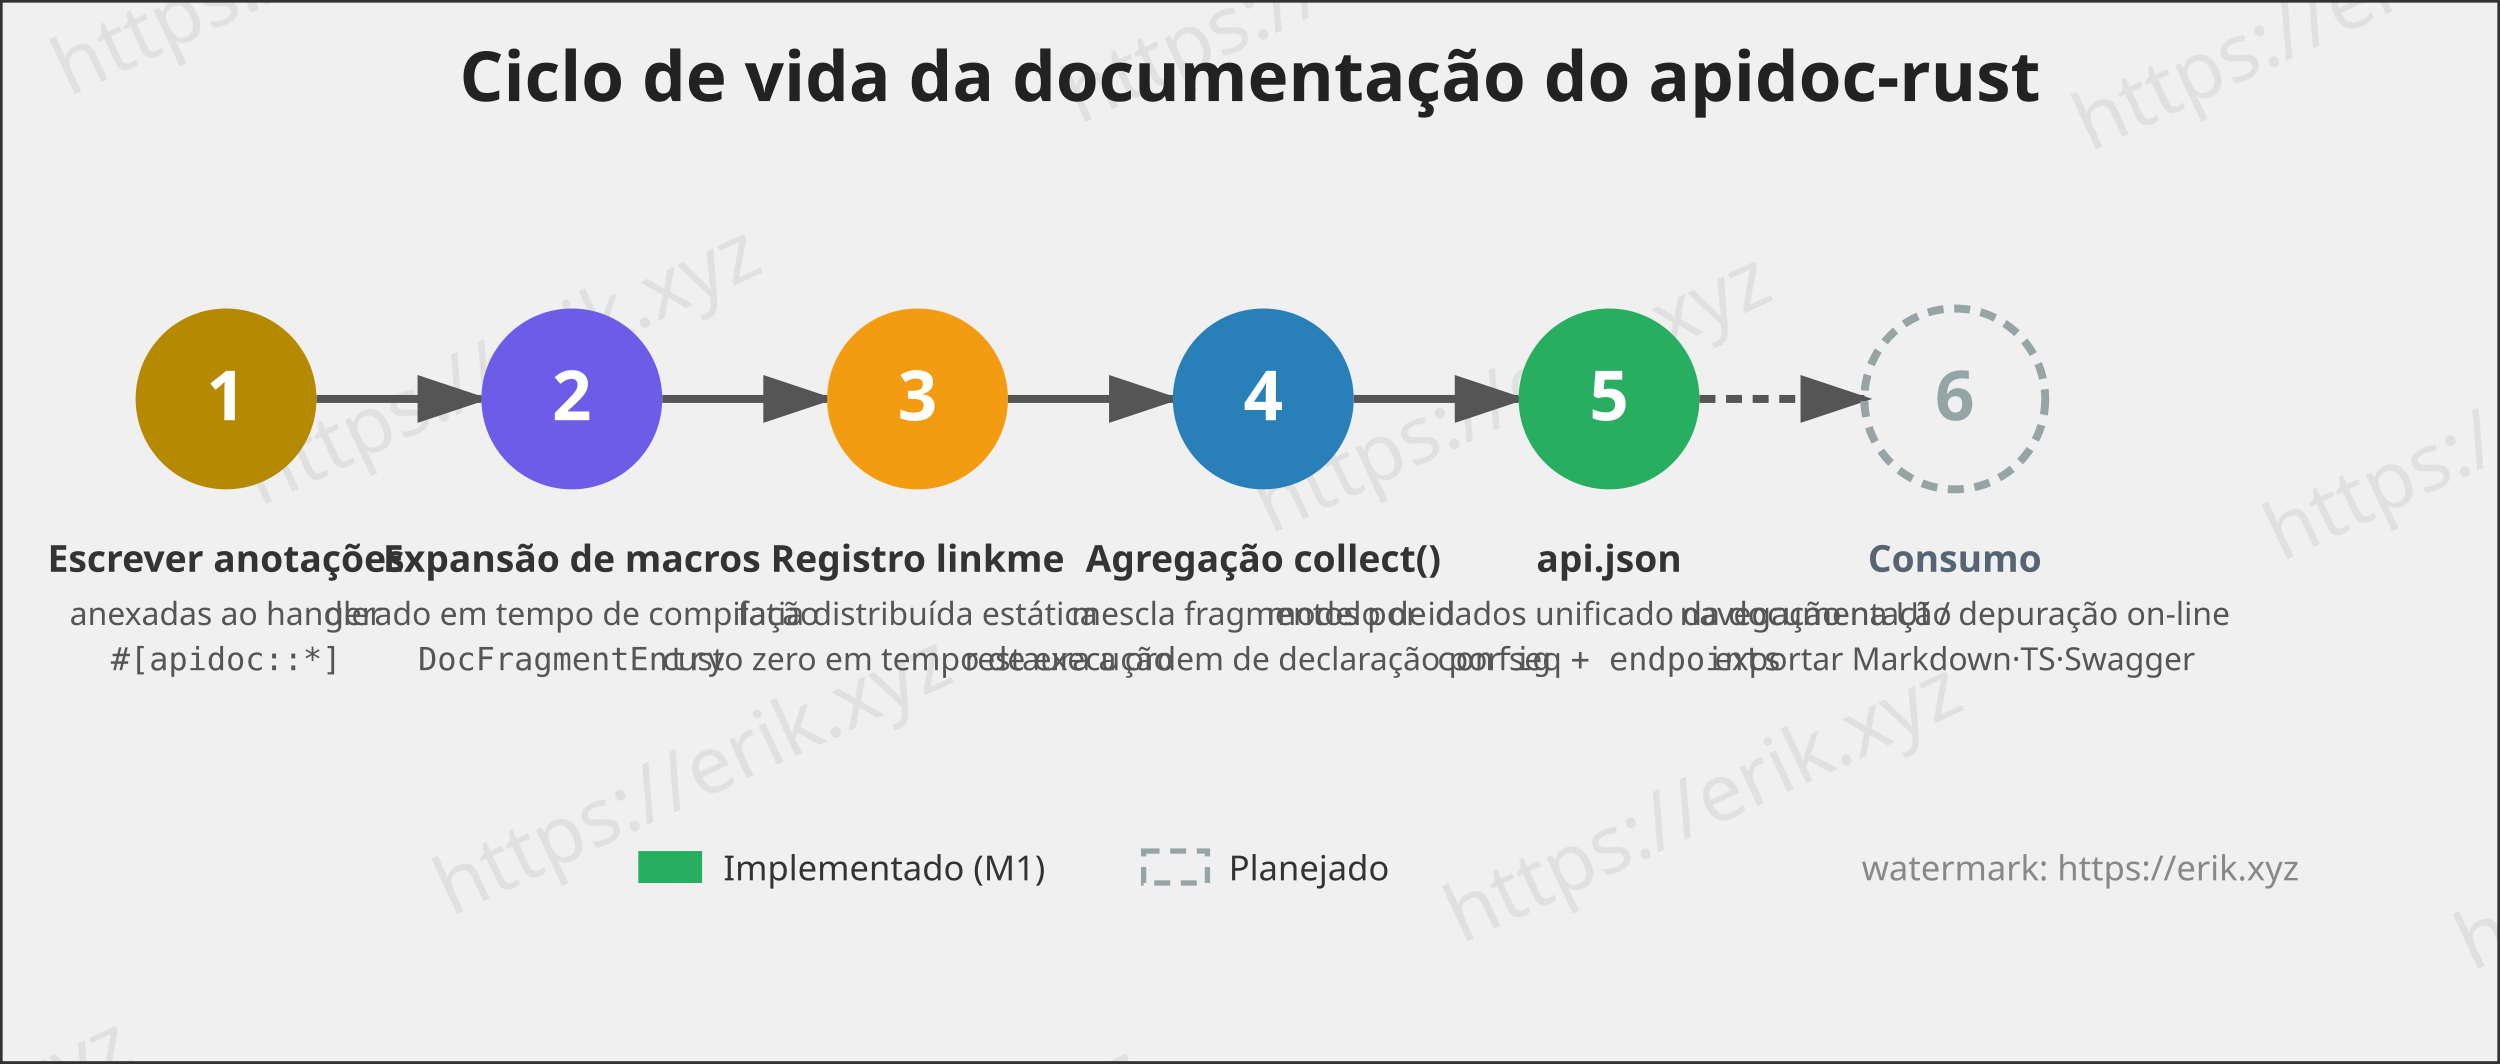
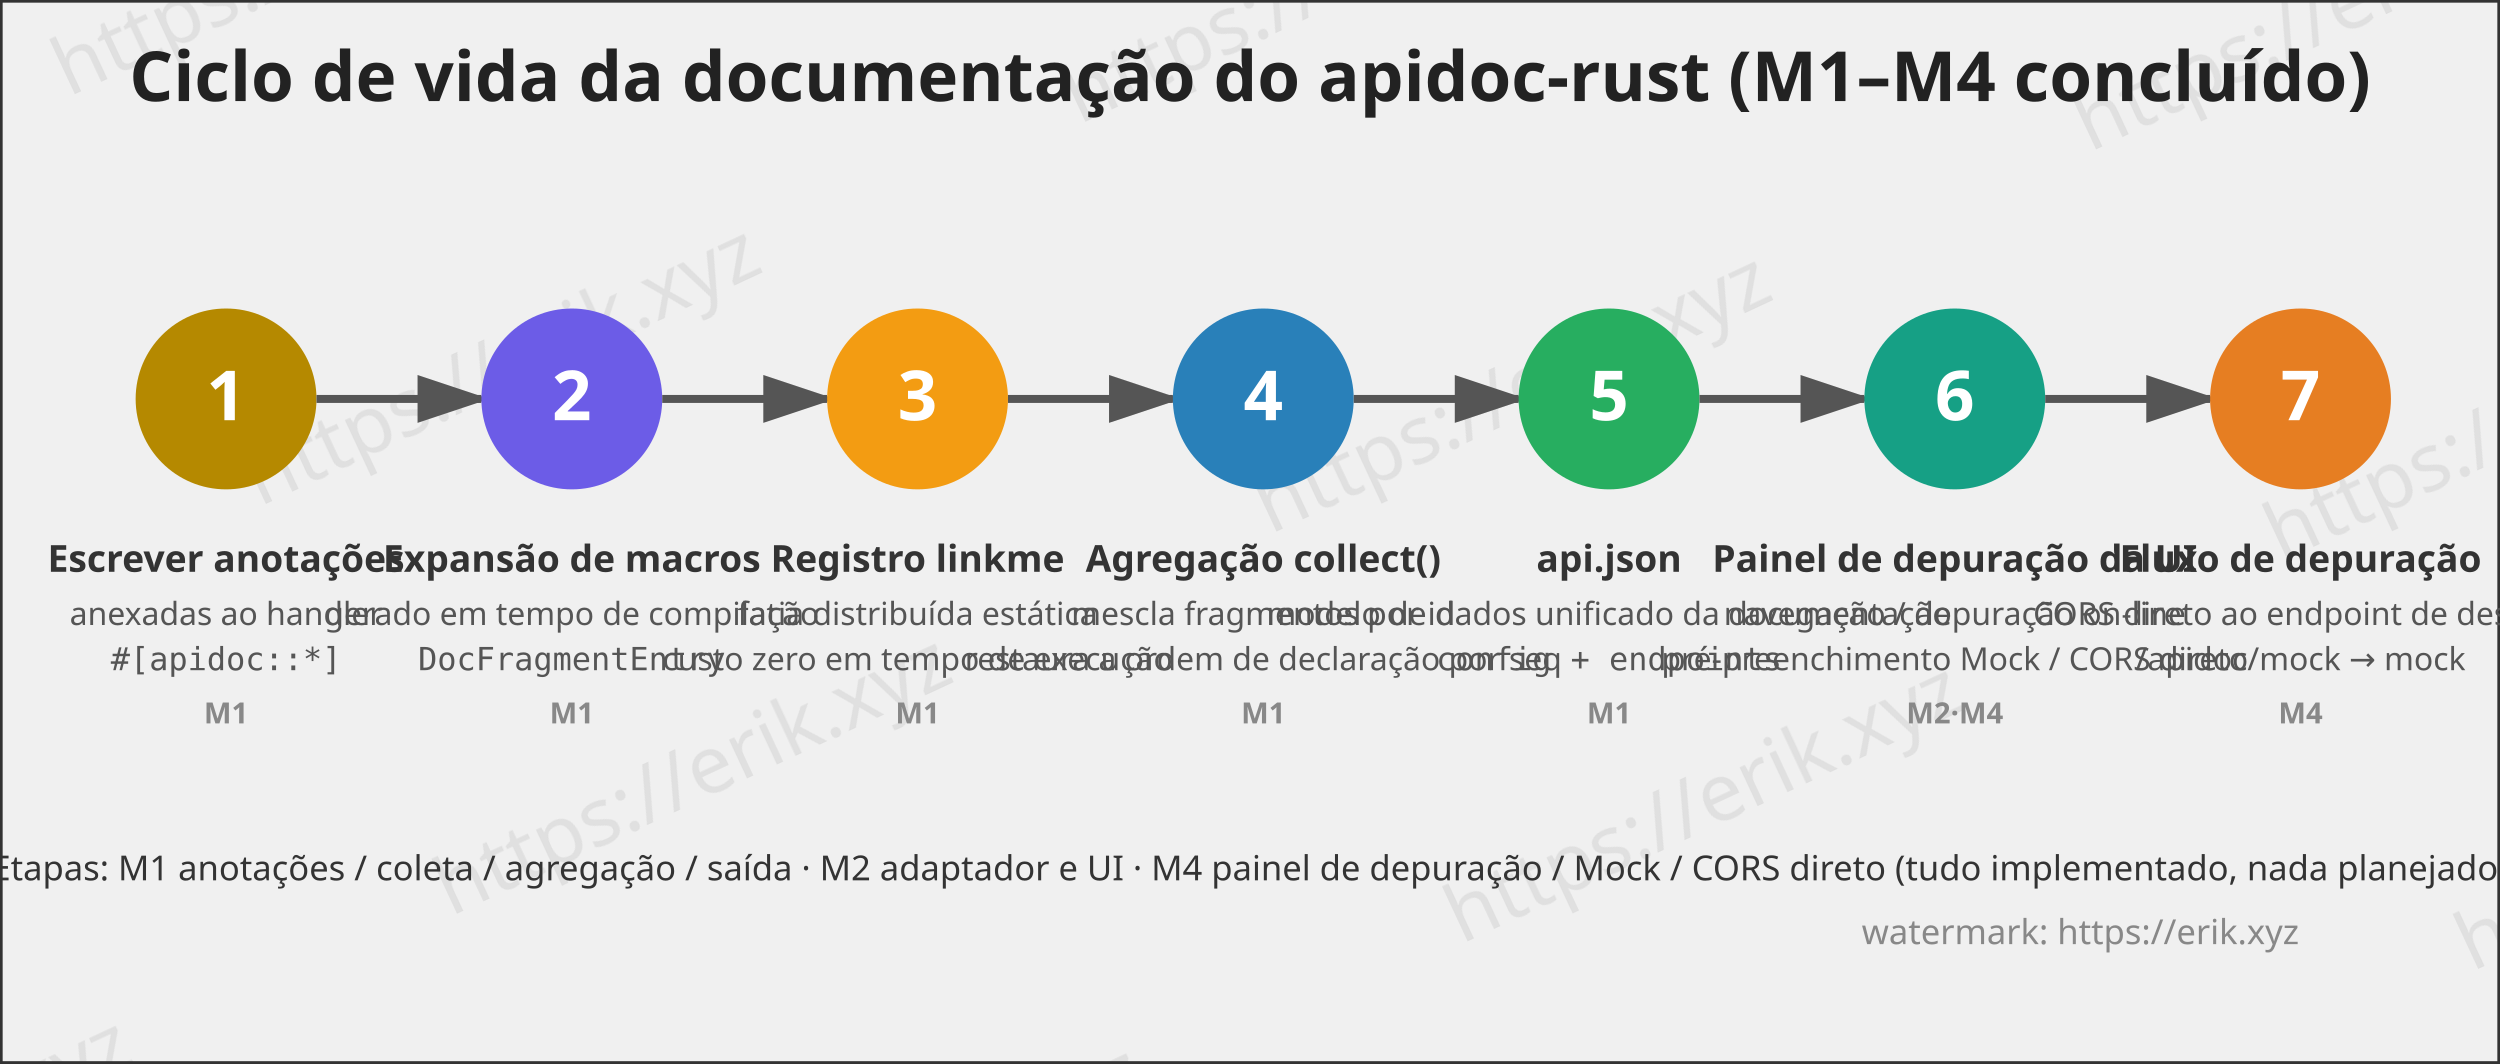
<svg xmlns="http://www.w3.org/2000/svg" viewBox="0 0 940 400" font-family="sans-serif">
  <defs>
    <pattern id="wm" width="340" height="170" patternUnits="userSpaceOnUse" patternTransform="rotate(-25)">
      <text x="8" y="44" font-size="30" fill="#888888" opacity="0.15">https://erik.xyz</text>
    </pattern>
    <marker id="arrow" markerWidth="10" markerHeight="10" refX="8" refY="3" orient="auto">
      <path d="M0,0 L0,6 L9,3 z" fill="#555" />
    </marker>
  </defs>
  <rect width="940" height="400" fill="url(#wm)" />
  <rect x="0" y="0" width="940" height="400" fill="none" stroke="#333" stroke-width="2" />
-   <text x="470" y="38" text-anchor="middle" font-size="26" font-weight="bold" fill="#222">Ciclo de vida da documentação do apidoc-rust</text>
+   <text x="470" y="38" text-anchor="middle" font-size="26" font-weight="bold" fill="#222">Ciclo de vida da documentação do apidoc-rust (M1–M4 concluído)</text>
  <circle cx="85" cy="150" r="34" fill="#b58900" />
  <text x="85" y="158" text-anchor="middle" font-size="26" fill="#fff" font-weight="bold">1</text>
  <text x="85" y="215" text-anchor="middle" font-size="14" font-weight="bold" fill="#333">Escrever anotações</text>
  <text x="85" y="235" text-anchor="middle" font-size="12" fill="#555">anexadas ao handler</text>
  <text x="85" y="252" text-anchor="middle" font-size="12" fill="#555" font-family="monospace">#[apidoc::*]</text>
+   <text x="85" y="272" text-anchor="middle" font-size="11" fill="#888" font-weight="bold">M1</text>
  <line x1="119" y1="150" x2="181" y2="150" stroke="#555" stroke-width="3" marker-end="url(#arrow)" />
  <circle cx="215" cy="150" r="34" fill="#6c5ce7" />
  <text x="215" y="158" text-anchor="middle" font-size="26" fill="#fff" font-weight="bold">2</text>
  <text x="215" y="215" text-anchor="middle" font-size="14" font-weight="bold" fill="#333">Expansão de macros</text>
  <text x="215" y="235" text-anchor="middle" font-size="12" fill="#555">gerado em tempo de compilação</text>
  <text x="215" y="252" text-anchor="middle" font-size="12" fill="#555" font-family="monospace">DocFragmentEntry</text>
+   <text x="215" y="272" text-anchor="middle" font-size="11" fill="#888" font-weight="bold">M1</text>
  <line x1="249" y1="150" x2="311" y2="150" stroke="#555" stroke-width="3" marker-end="url(#arrow)" />
  <circle cx="345" cy="150" r="34" fill="#f39c12" />
  <text x="345" y="158" text-anchor="middle" font-size="26" fill="#fff" font-weight="bold">3</text>
  <text x="345" y="215" text-anchor="middle" font-size="14" font-weight="bold" fill="#333">Registro linkme</text>
  <text x="345" y="235" text-anchor="middle" font-size="12" fill="#555">fatia distribuída estática</text>
  <text x="345" y="252" text-anchor="middle" font-size="12" fill="#555">custo zero em tempo de execução</text>
+   <text x="345" y="272" text-anchor="middle" font-size="11" fill="#888" font-weight="bold">M1</text>
  <line x1="379" y1="150" x2="441" y2="150" stroke="#555" stroke-width="3" marker-end="url(#arrow)" />
  <circle cx="475" cy="150" r="34" fill="#2980b9" />
  <text x="475" y="158" text-anchor="middle" font-size="26" fill="#fff" font-weight="bold">4</text>
  <text x="475" y="215" text-anchor="middle" font-size="14" font-weight="bold" fill="#333">Agregação collect()</text>
  <text x="475" y="235" text-anchor="middle" font-size="12" fill="#555">mescla fragmentos por id</text>
  <text x="475" y="252" text-anchor="middle" font-size="12" fill="#555">restaura a ordem de declaração por seq</text>
+   <text x="475" y="272" text-anchor="middle" font-size="11" fill="#888" font-weight="bold">M1</text>
  <line x1="509" y1="150" x2="571" y2="150" stroke="#555" stroke-width="3" marker-end="url(#arrow)" />
  <circle cx="605" cy="150" r="34" fill="#27ae60" />
  <text x="605" y="158" text-anchor="middle" font-size="26" fill="#fff" font-weight="bold">5</text>
  <text x="605" y="215" text-anchor="middle" font-size="14" font-weight="bold" fill="#333">api.json</text>
  <text x="605" y="235" text-anchor="middle" font-size="12" fill="#555">modelo de dados unificado da documentação</text>
  <text x="605" y="252" text-anchor="middle" font-size="12" fill="#555" font-family="monospace">config + endpoints</text>
-   <line x1="639" y1="150" x2="701" y2="150" stroke="#555" stroke-width="3" stroke-dasharray="6 4" marker-end="url(#arrow)" />
-   <circle cx="735" cy="150" r="34" fill="none" stroke="#95a5a6" stroke-width="3" stroke-dasharray="6 4" />
-   <text x="735" y="158" text-anchor="middle" font-size="26" fill="#95a5a6" font-weight="bold">6</text>
-   <text x="735" y="215" text-anchor="middle" font-size="14" font-weight="bold" fill="#566573">Consumo</text>
-   <text x="735" y="235" text-anchor="middle" font-size="12" fill="#555">navegação na UI / depuração on-line</text>
-   <text x="735" y="252" text-anchor="middle" font-size="12" fill="#555">exportar Markdown·TS·Swagger</text>
-   <rect x="240" y="320" width="24" height="12" fill="#27ae60" />
-   <text x="272" y="331" font-size="13" fill="#333">Implementado (M1)</text>
-   <rect x="430" y="320" width="24" height="12" fill="none" stroke="#95a5a6" stroke-width="2" stroke-dasharray="6 4" />
-   <text x="462" y="331" font-size="13" fill="#333">Planejado</text>
-   <text x="700" y="331" font-size="13" fill="#888">watermark: https://erik.xyz</text>
+   <text x="605" y="272" text-anchor="middle" font-size="11" fill="#888" font-weight="bold">M1</text>
+   <line x1="639" y1="150" x2="701" y2="150" stroke="#555" stroke-width="3" marker-end="url(#arrow)" />
+   <circle cx="735" cy="150" r="34" fill="#16a085" />
+   <text x="735" y="158" text-anchor="middle" font-size="26" fill="#fff" font-weight="bold">6</text>
+   <text x="735" y="215" text-anchor="middle" font-size="14" font-weight="bold" fill="#333">Painel de depuração da UI</text>
+   <text x="735" y="235" text-anchor="middle" font-size="12" fill="#555">navegação / depuração on-line</text>
+   <text x="735" y="252" text-anchor="middle" font-size="12" fill="#555">pré-preenchimento Mock / CORS direto</text>
+   <text x="735" y="272" text-anchor="middle" font-size="11" fill="#888" font-weight="bold">M2·M4</text>
+   <line x1="769" y1="150" x2="831" y2="150" stroke="#555" stroke-width="3" marker-end="url(#arrow)" />
+   <circle cx="865" cy="150" r="34" fill="#e67e22" />
+   <text x="865" y="158" text-anchor="middle" font-size="26" fill="#fff" font-weight="bold">7</text>
+   <text x="865" y="215" text-anchor="middle" font-size="14" font-weight="bold" fill="#333">Fluxo de depuração</text>
+   <text x="865" y="235" text-anchor="middle" font-size="12" fill="#555">CORS direto ao endpoint de destino</text>
+   <text x="865" y="252" text-anchor="middle" font-size="12" fill="#555">/apidoc/mock → mock</text>
+   <text x="865" y="272" text-anchor="middle" font-size="11" fill="#888" font-weight="bold">M4</text>
+   <text x="470" y="331" text-anchor="middle" font-size="13" fill="#333">Etapas: M1 anotações / coleta / agregação / saída · M2 adaptador e UI · M4 painel de depuração / Mock / CORS direto (tudo implementado, nada planejado)</text>
+   <text x="700" y="355" font-size="13" fill="#888">watermark: https://erik.xyz</text>
</svg>
